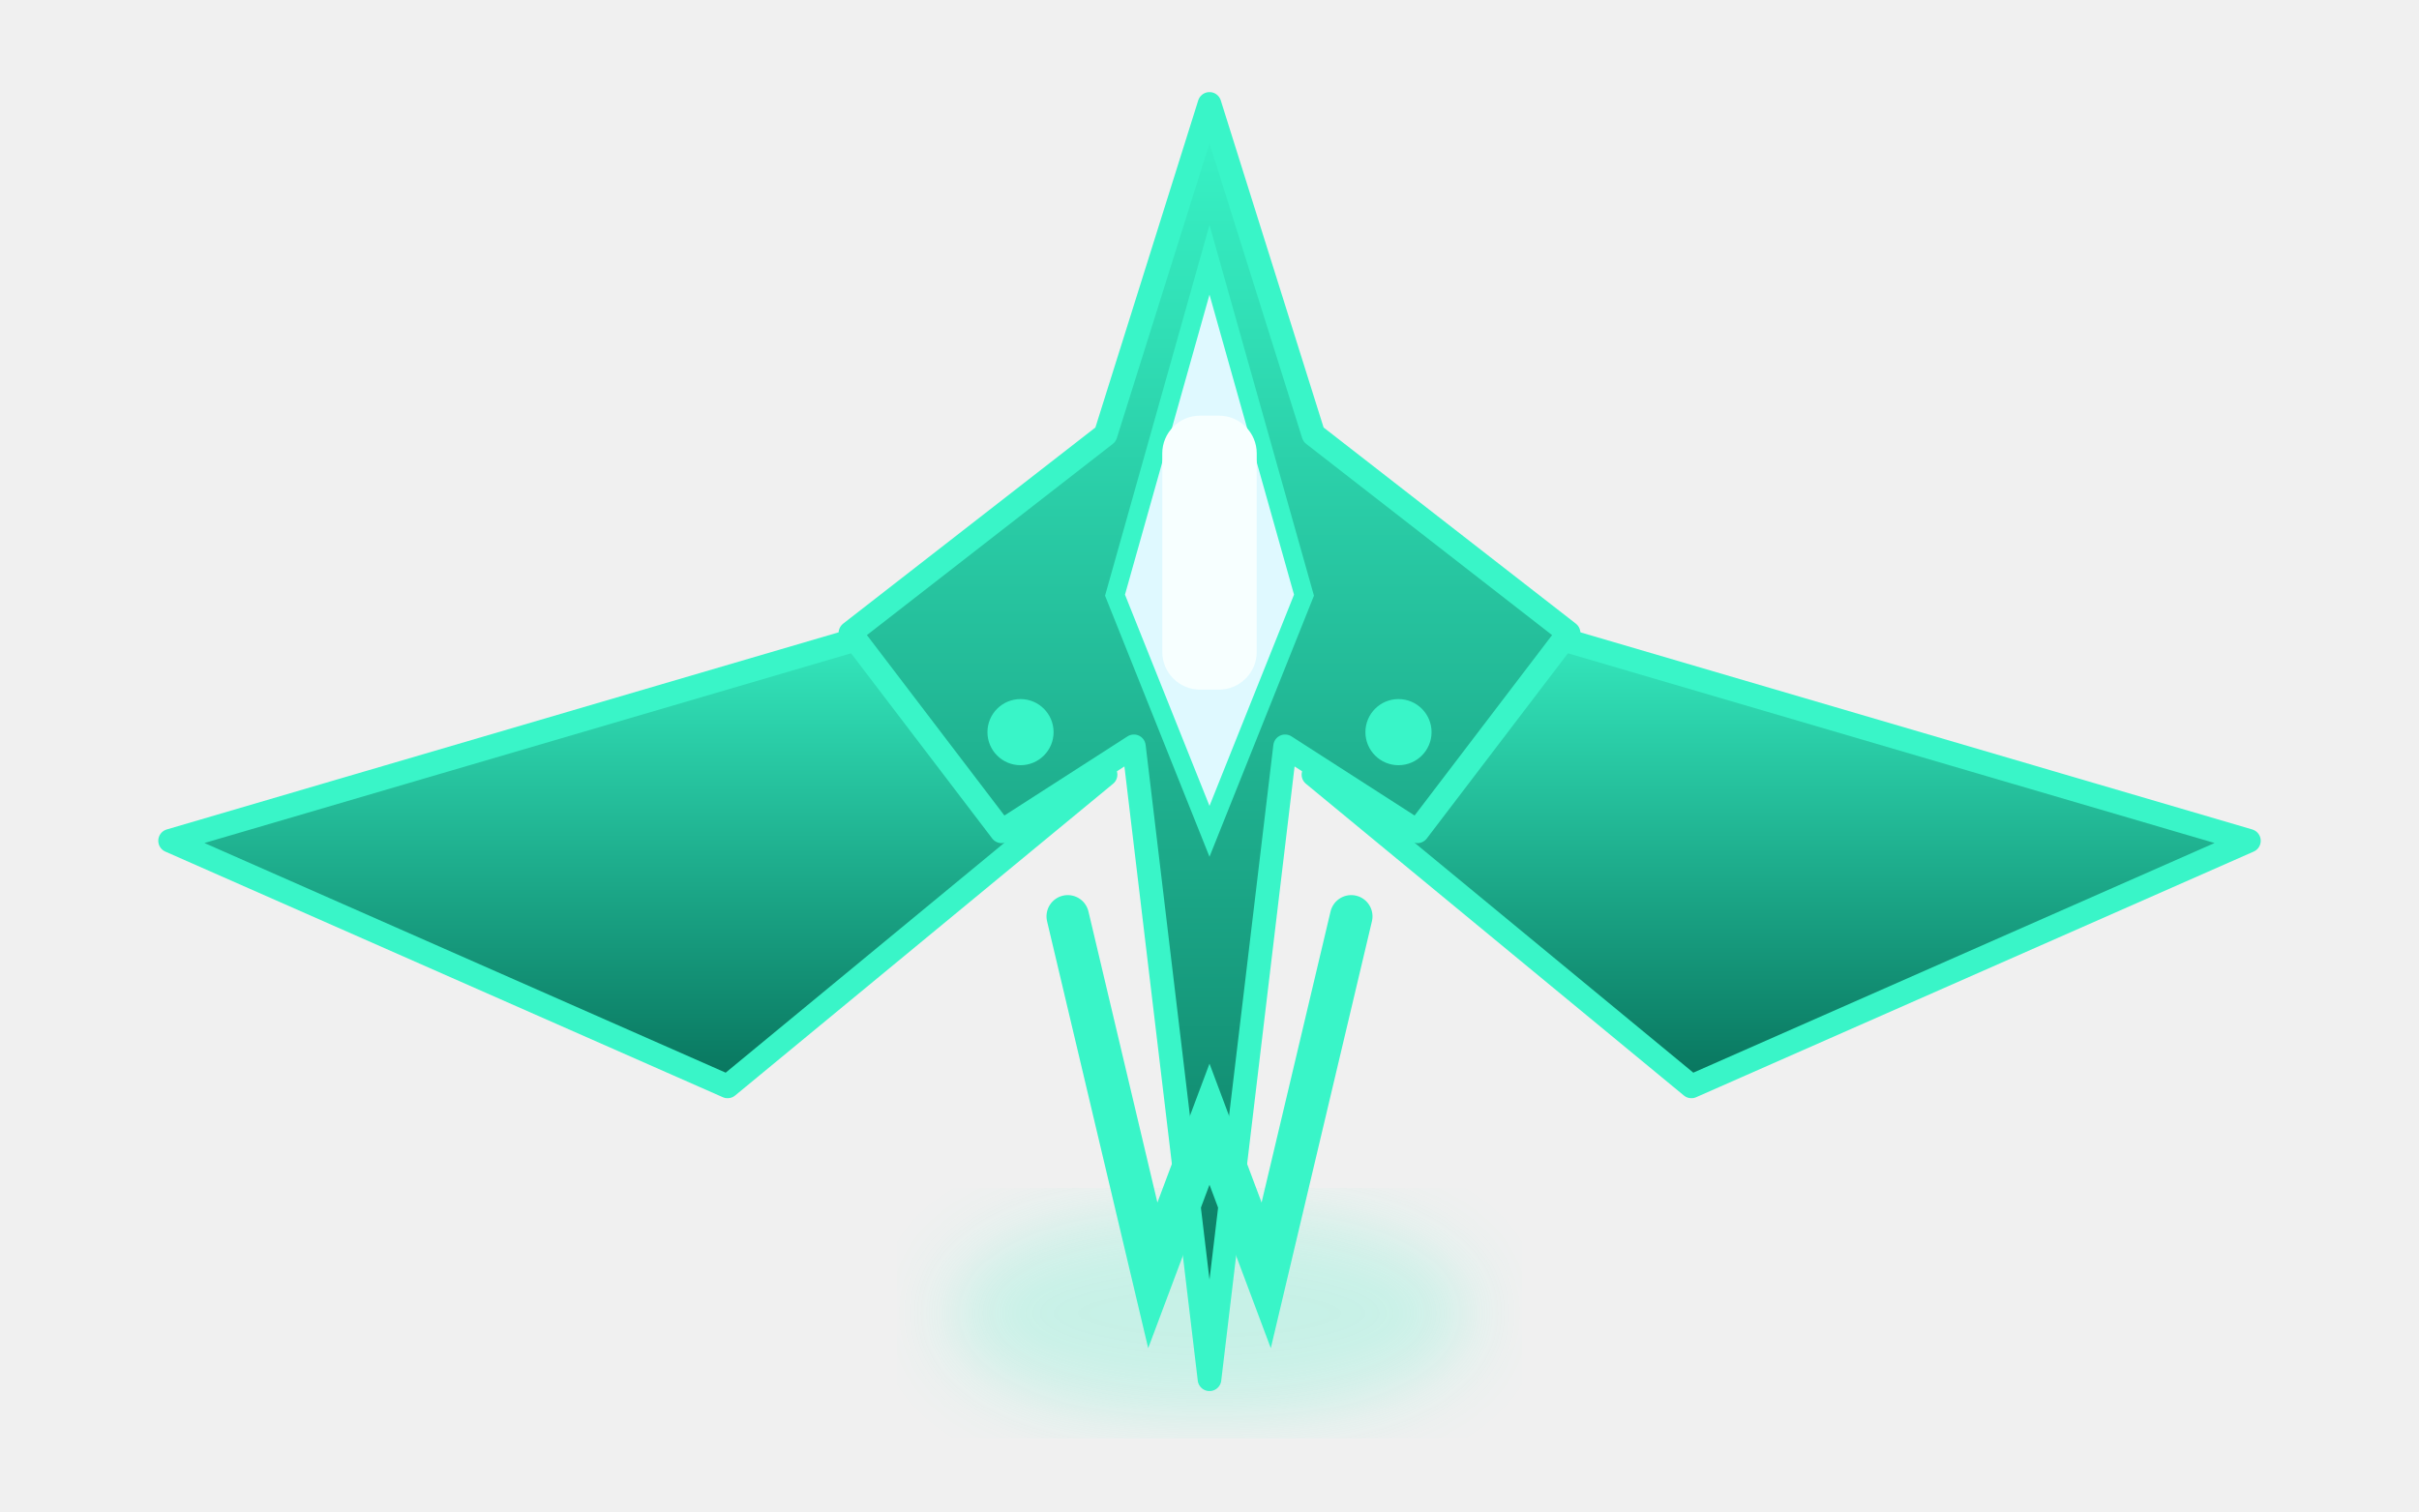
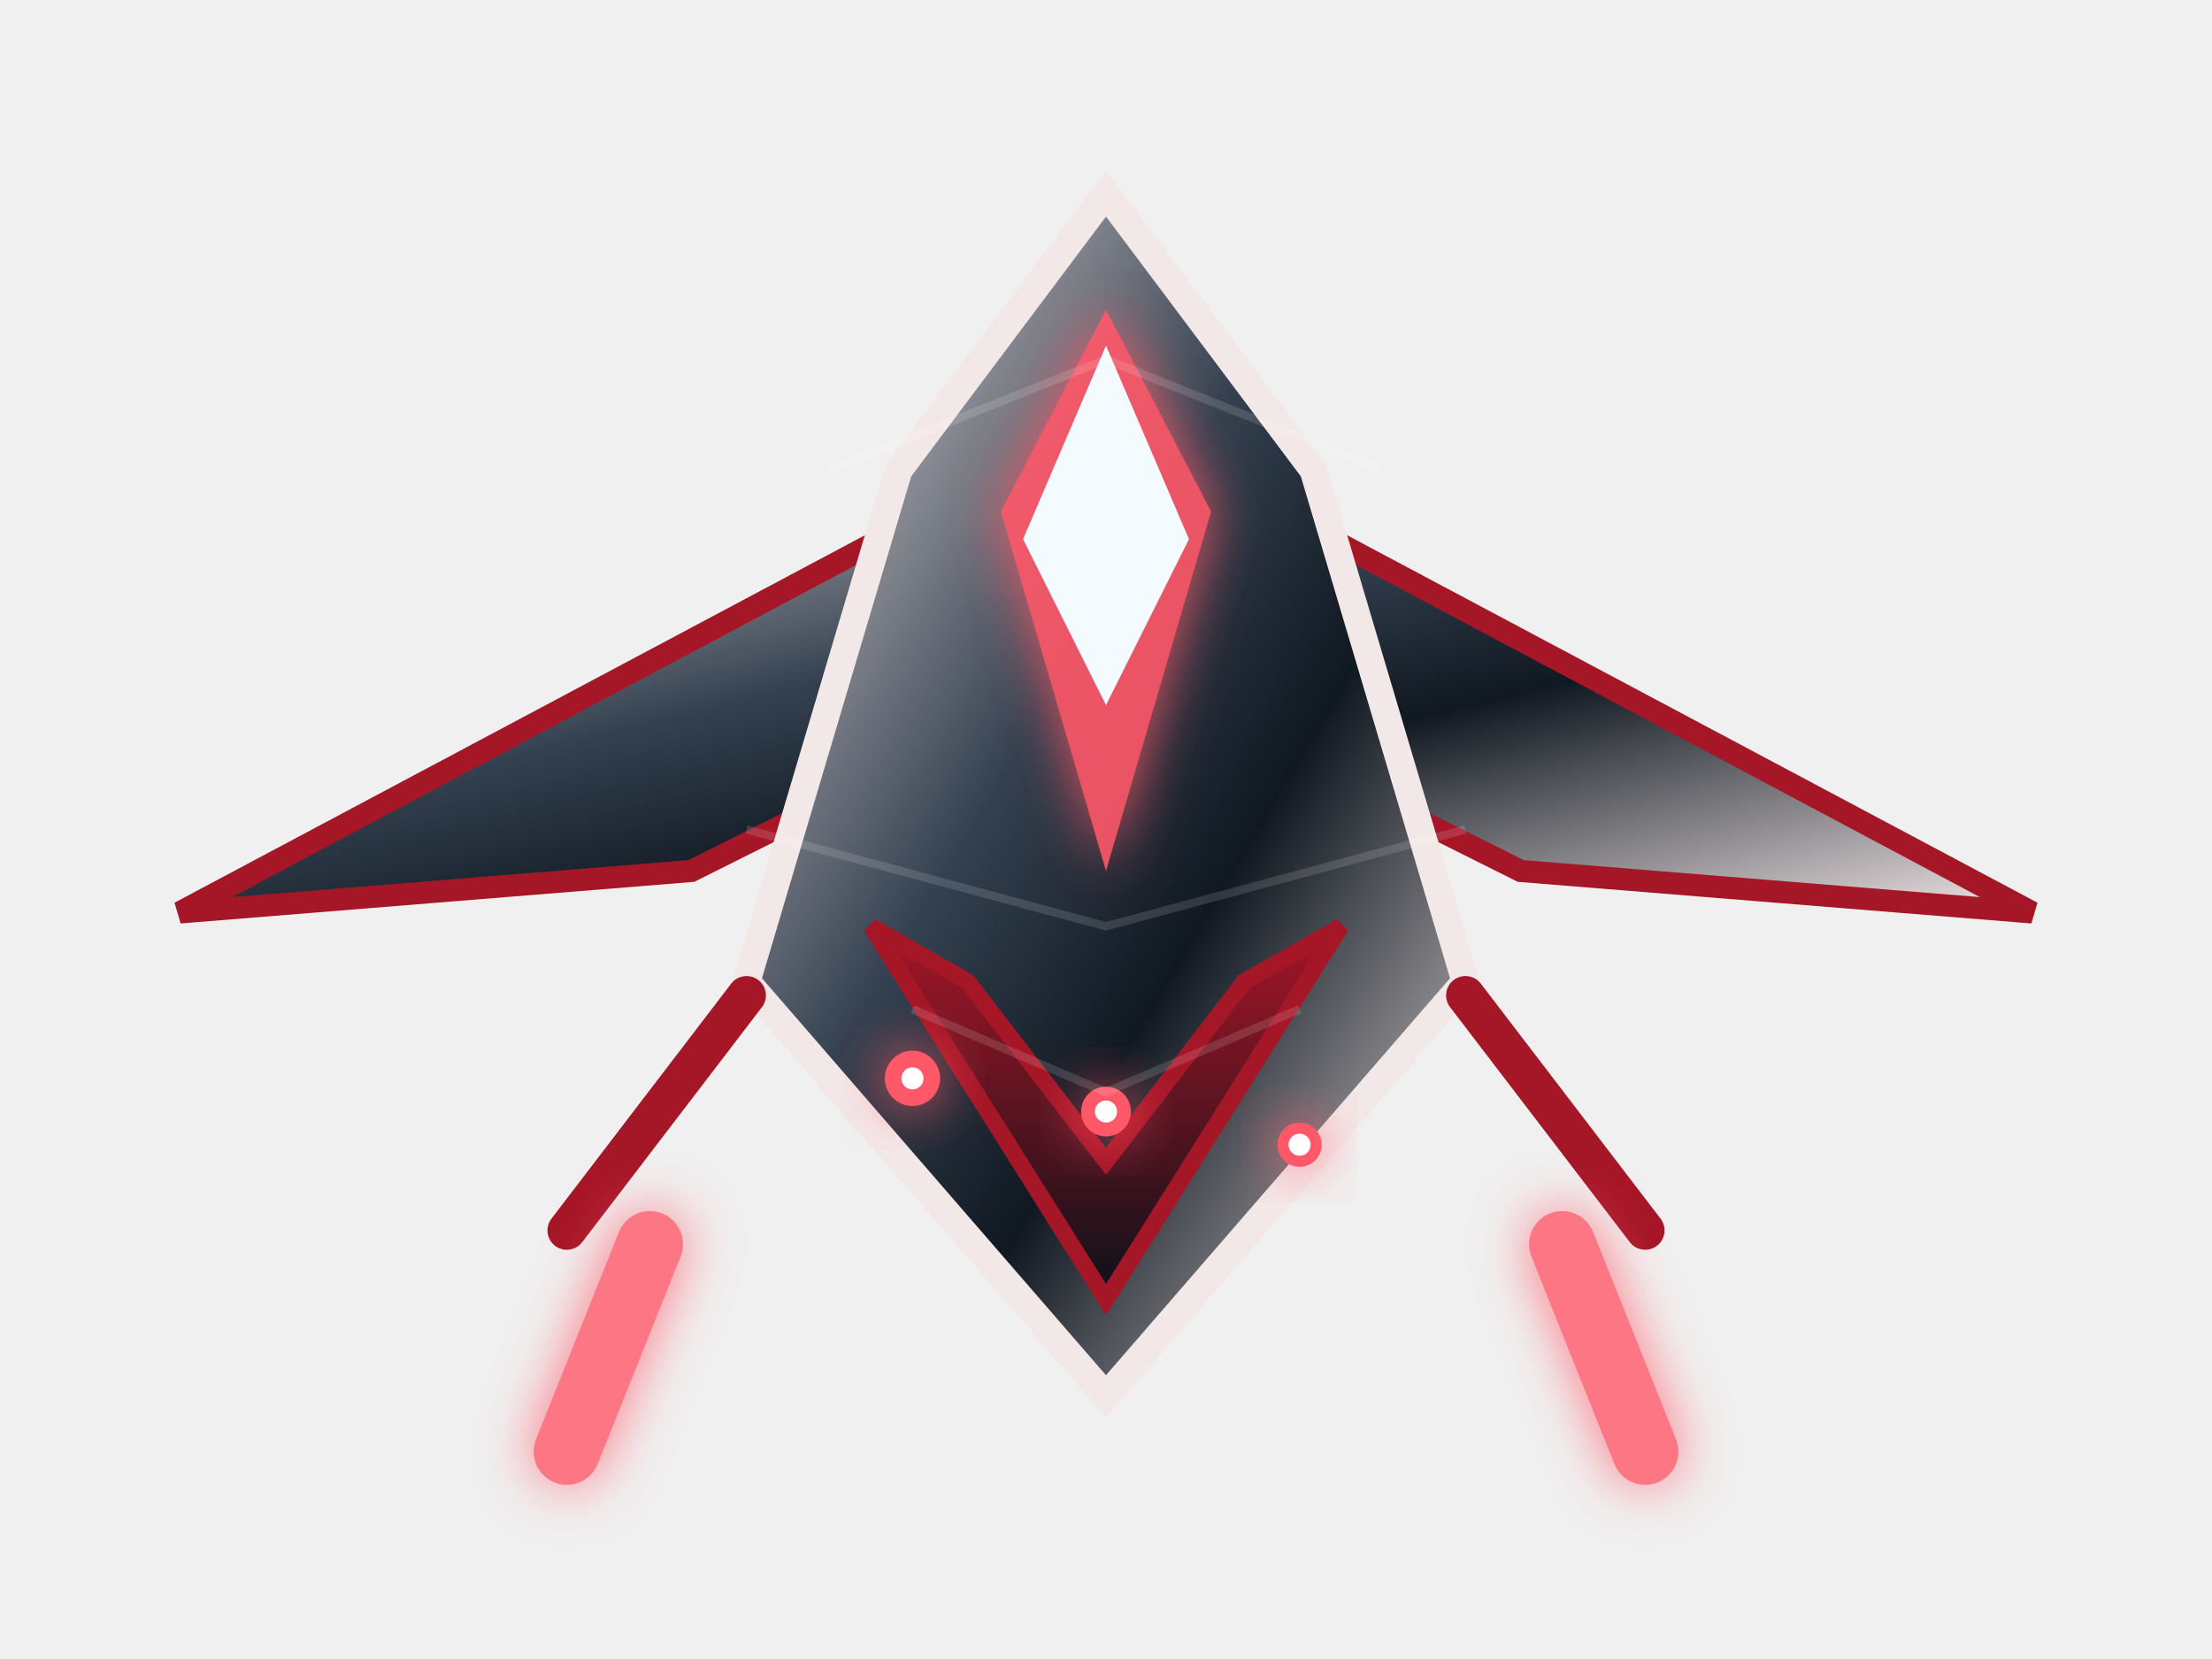
- <svg xmlns="http://www.w3.org/2000/svg" width="512" height="320" viewBox="0 0 512 320">
+ <svg xmlns="http://www.w3.org/2000/svg" viewBox="0 0 800 600">
  <defs>
-     <linearGradient id="h" x1="0" y1="0" x2="0" y2="1">
-       <stop stop-color="#39f5c8" />
-       <stop offset="1" stop-color="#08745d" />
+     <filter id="gplayer5" x="-80%" y="-80%" width="260%" height="260%">
+       <feGaussianBlur stdDeviation="10" result="b" />
+       <feMerge>
+         <feMergeNode in="b" />
+         <feMergeNode in="SourceGraphic" />
+       </feMerge>
+     </filter>
+     <linearGradient id="gplayer5m" x1="0" y1="0" x2="1" y2="1">
+       <stop offset="0" stop-color="#f3e8e8" />
+       <stop offset=".42" stop-color="#344150" />
+       <stop offset=".62" stop-color="#101821" />
+       <stop offset="1" stop-color="#f3e8e8" />
    </linearGradient>
-     <filter id="g">
-       <feGaussianBlur stdDeviation="8" />
-     </filter>
+     <linearGradient id="gplayer5a" x1="0" y1="0" x2="0" y2="1">
+       <stop stop-color="#a51627" />
+       <stop offset="1" stop-color="#0b1119" />
+     </linearGradient>
+     <radialGradient id="gplayer5c">
+       <stop stop-color="#ffffff" />
+       <stop offset=".22" stop-color="#ff5968" />
+       <stop offset=".7" stop-color="#ff5968" stop-opacity=".55" />
+       <stop offset="1" stop-color="#ff5968" stop-opacity="0" />
+     </radialGradient>
  </defs>
-   <ellipse cx="256" cy="278" rx="55" ry="22" fill="#39f5c8" opacity=".22" filter="url(#g)" />
-   <g fill="url(#h)" stroke="#39f5c8" stroke-width="5" stroke-linejoin="round">
-     <path d="M220 124 L36 178 L154 230 L234 164 Z" />
-     <path d="M220 124 L36 178 L154 230 L234 164 Z" transform="translate(512 0) scale(-1 1)" />
-     <path d="M256 22 L278 92 L332 134 L300 176 L272 158 L256 292 L240 158 L212 176 L180 134 L234 92 Z" />
+   <g>
+     <path d="M375 165 L65 330 L250 315 L350 265 Z M425 165 L735 330 L550 315 L450 265 Z" fill="url(#gplayer5m)" stroke="#a51627" stroke-width="8" />
+     <path d="M400 70 L475 170 L530 355 L400 505 L270 355 L325 170 Z" fill="url(#gplayer5m)" stroke="#f3e8e8" stroke-width="10" />
+     <path d="M400 112 L438 185 L400 315 L362 185 Z" fill="#ff5968" opacity=".9" filter="url(#gplayer5)" />
+     <path d="M400 125 L430 195 L400 255 L370 195 Z" fill="#f4fbff" />
+     <path d="M315 335 L400 470 L485 335 L450 355 L400 420 L350 355 Z" fill="url(#gplayer5a)" stroke="#a51627" stroke-width="6" />
+     <circle cx="330" cy="390" r="10" fill="#ff5968" filter="url(#gplayer5)" />
+     <circle cx="330" cy="390" r="4" fill="#fff" />
+     <circle cx="400" cy="402" r="9" fill="#ff5968" filter="url(#gplayer5)" />
+     <circle cx="400" cy="402" r="4" fill="#fff" />
+     <circle cx="470" cy="414" r="8" fill="#ff5968" filter="url(#gplayer5)" />
+     <circle cx="470" cy="414" r="4" fill="#fff" />
+     <path d="M270 360 L205 445 M530 360 L595 445" stroke="#a51627" stroke-width="14" stroke-linecap="round" />
+     <path d="M235 450 L205 525 M565 450 L595 525" stroke="#ff5968" stroke-width="24" stroke-linecap="round" opacity=".8" filter="url(#gplayer5)" />
+     <g opacity=".75" fill="none" stroke="#ffffff" stroke-opacity=".18" stroke-width="3">
+       <path d="M300 170 L400 130 L500 170" />
+       <path d="M270 300 L400 335 L530 300" />
+       <path d="M330 365 L400 395 L470 365" />
+     </g>
  </g>
-   <path d="M256 55 L276 126 L256 176 L236 126 Z" fill="#dff9ff" stroke="#39f5c8" stroke-width="4" />
-   <rect x="246" y="88" width="20" height="58" rx="8" fill="#f7ffff" />
-   <path d="M226 194 L244 270 L256 238 L268 270 L286 194" fill="none" stroke="#39f5c8" stroke-width="9" stroke-linecap="round" />
-   <circle cx="216" cy="155" r="7" fill="#39f5c8" />
-   <circle cx="296" cy="155" r="7" fill="#39f5c8" />
</svg>
